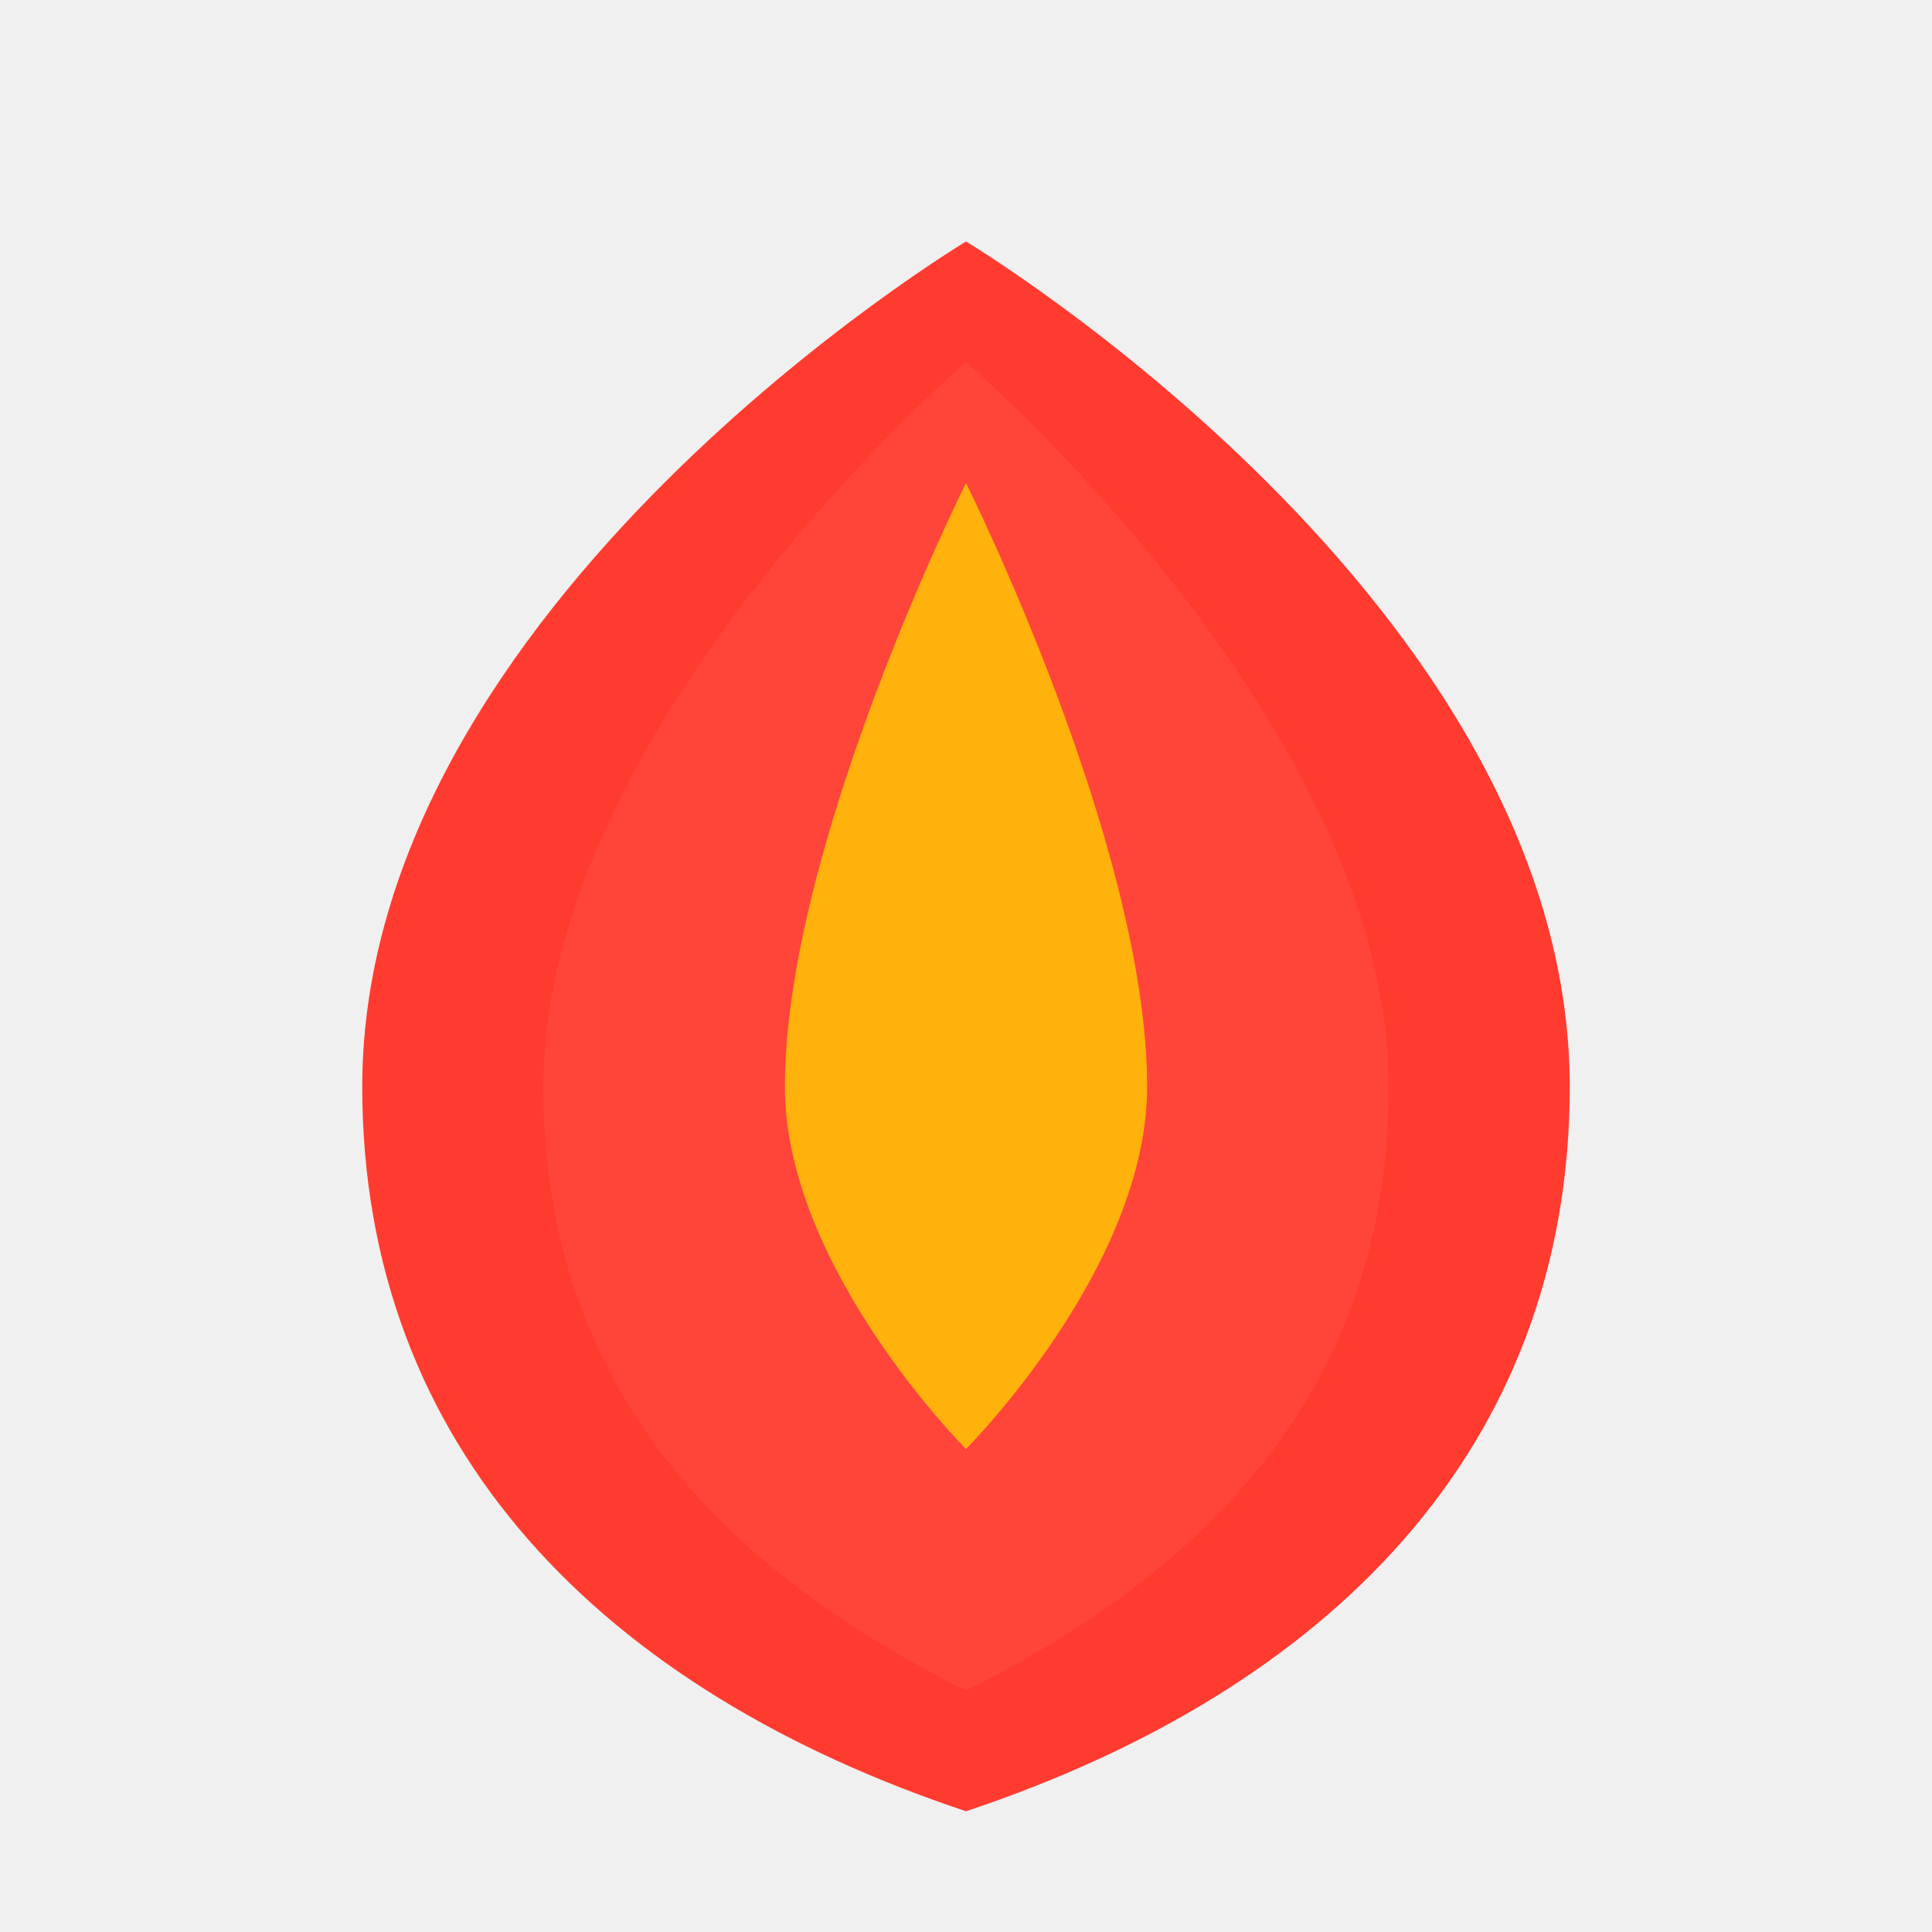
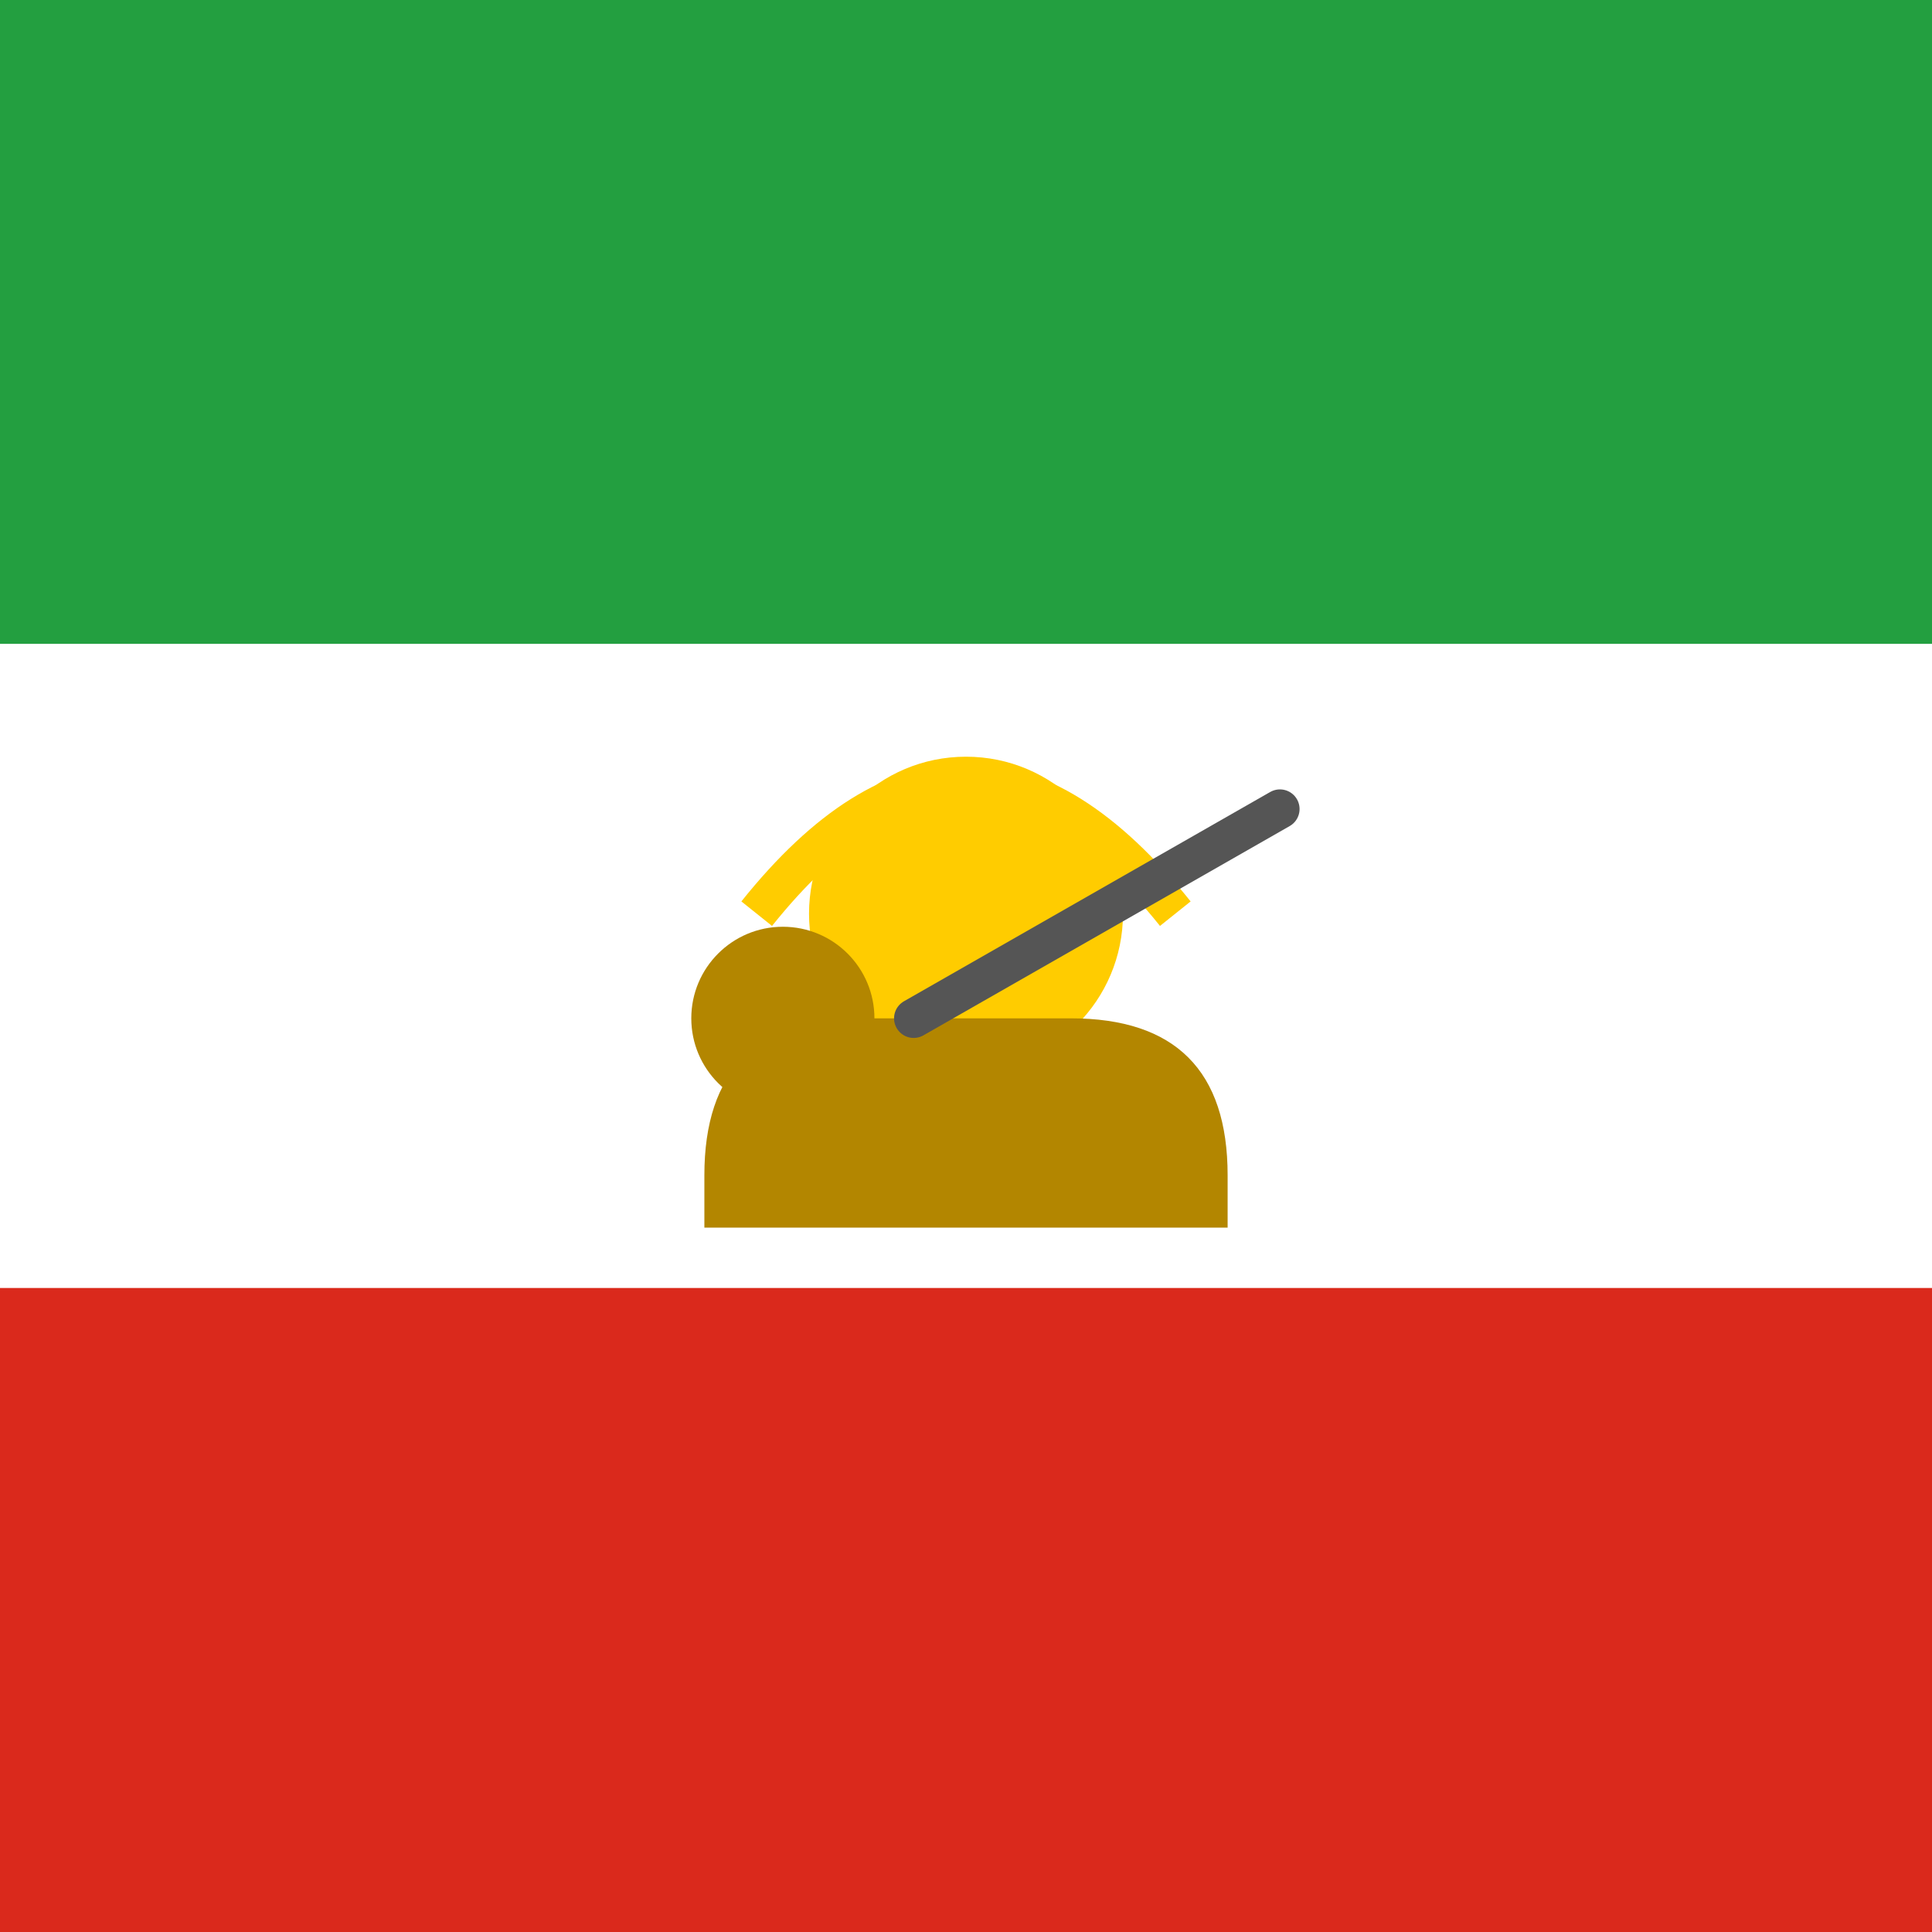
- <svg xmlns="http://www.w3.org/2000/svg" viewBox="0 0 32 32">
-   <path d="M16 4C16 4 6 10 6 18C6 24 10 28 16 30C22 28 26 24 26 18C26 10 16 4 16 4Z" fill="#ff3b30" />
-   <path d="M16 6C16 6 9 12 9 18C9 23 12 26 16 28C20 26 23 23 23 18C23 12 16 6 16 6Z" fill="#ff453a" />
-   <path d="M16 8C16 8 13 14 13 18C13 21 16 24 16 24C16 24 19 21 19 18C19 14 16 8 16 8Z" fill="#ffcc00" opacity="0.8" />
+ <svg xmlns="http://www.w3.org/2000/svg" viewBox="0 0 48 48">
+   <rect width="48" height="16" fill="#239f40" />
+   <rect y="16" width="48" height="16" fill="#ffffff" />
+   <rect y="32" width="48" height="16" fill="#da291c" />
+   <g transform="translate(24, 24) scale(0.65)">
+     <circle cx="0" cy="-2" r="6" fill="#ffcc00" />
+     <path d="M-8,-2 Q0,-12 8,-2" fill="none" stroke="#ffcc00" stroke-width="1.5" />
+     <path d="M-10,8               C-10,4 -8,2 -4,2               L4,2               C8,2 10,4 10,8               L10,10 L-10,10 Z" fill="#b38600" />
+     <circle cx="-7" cy="2" r="3.5" fill="#b38600" />
+     <path d="M-2,2 L12,-6" stroke="#555" stroke-width="1.5" stroke-linecap="round" />
+   </g>
</svg>
